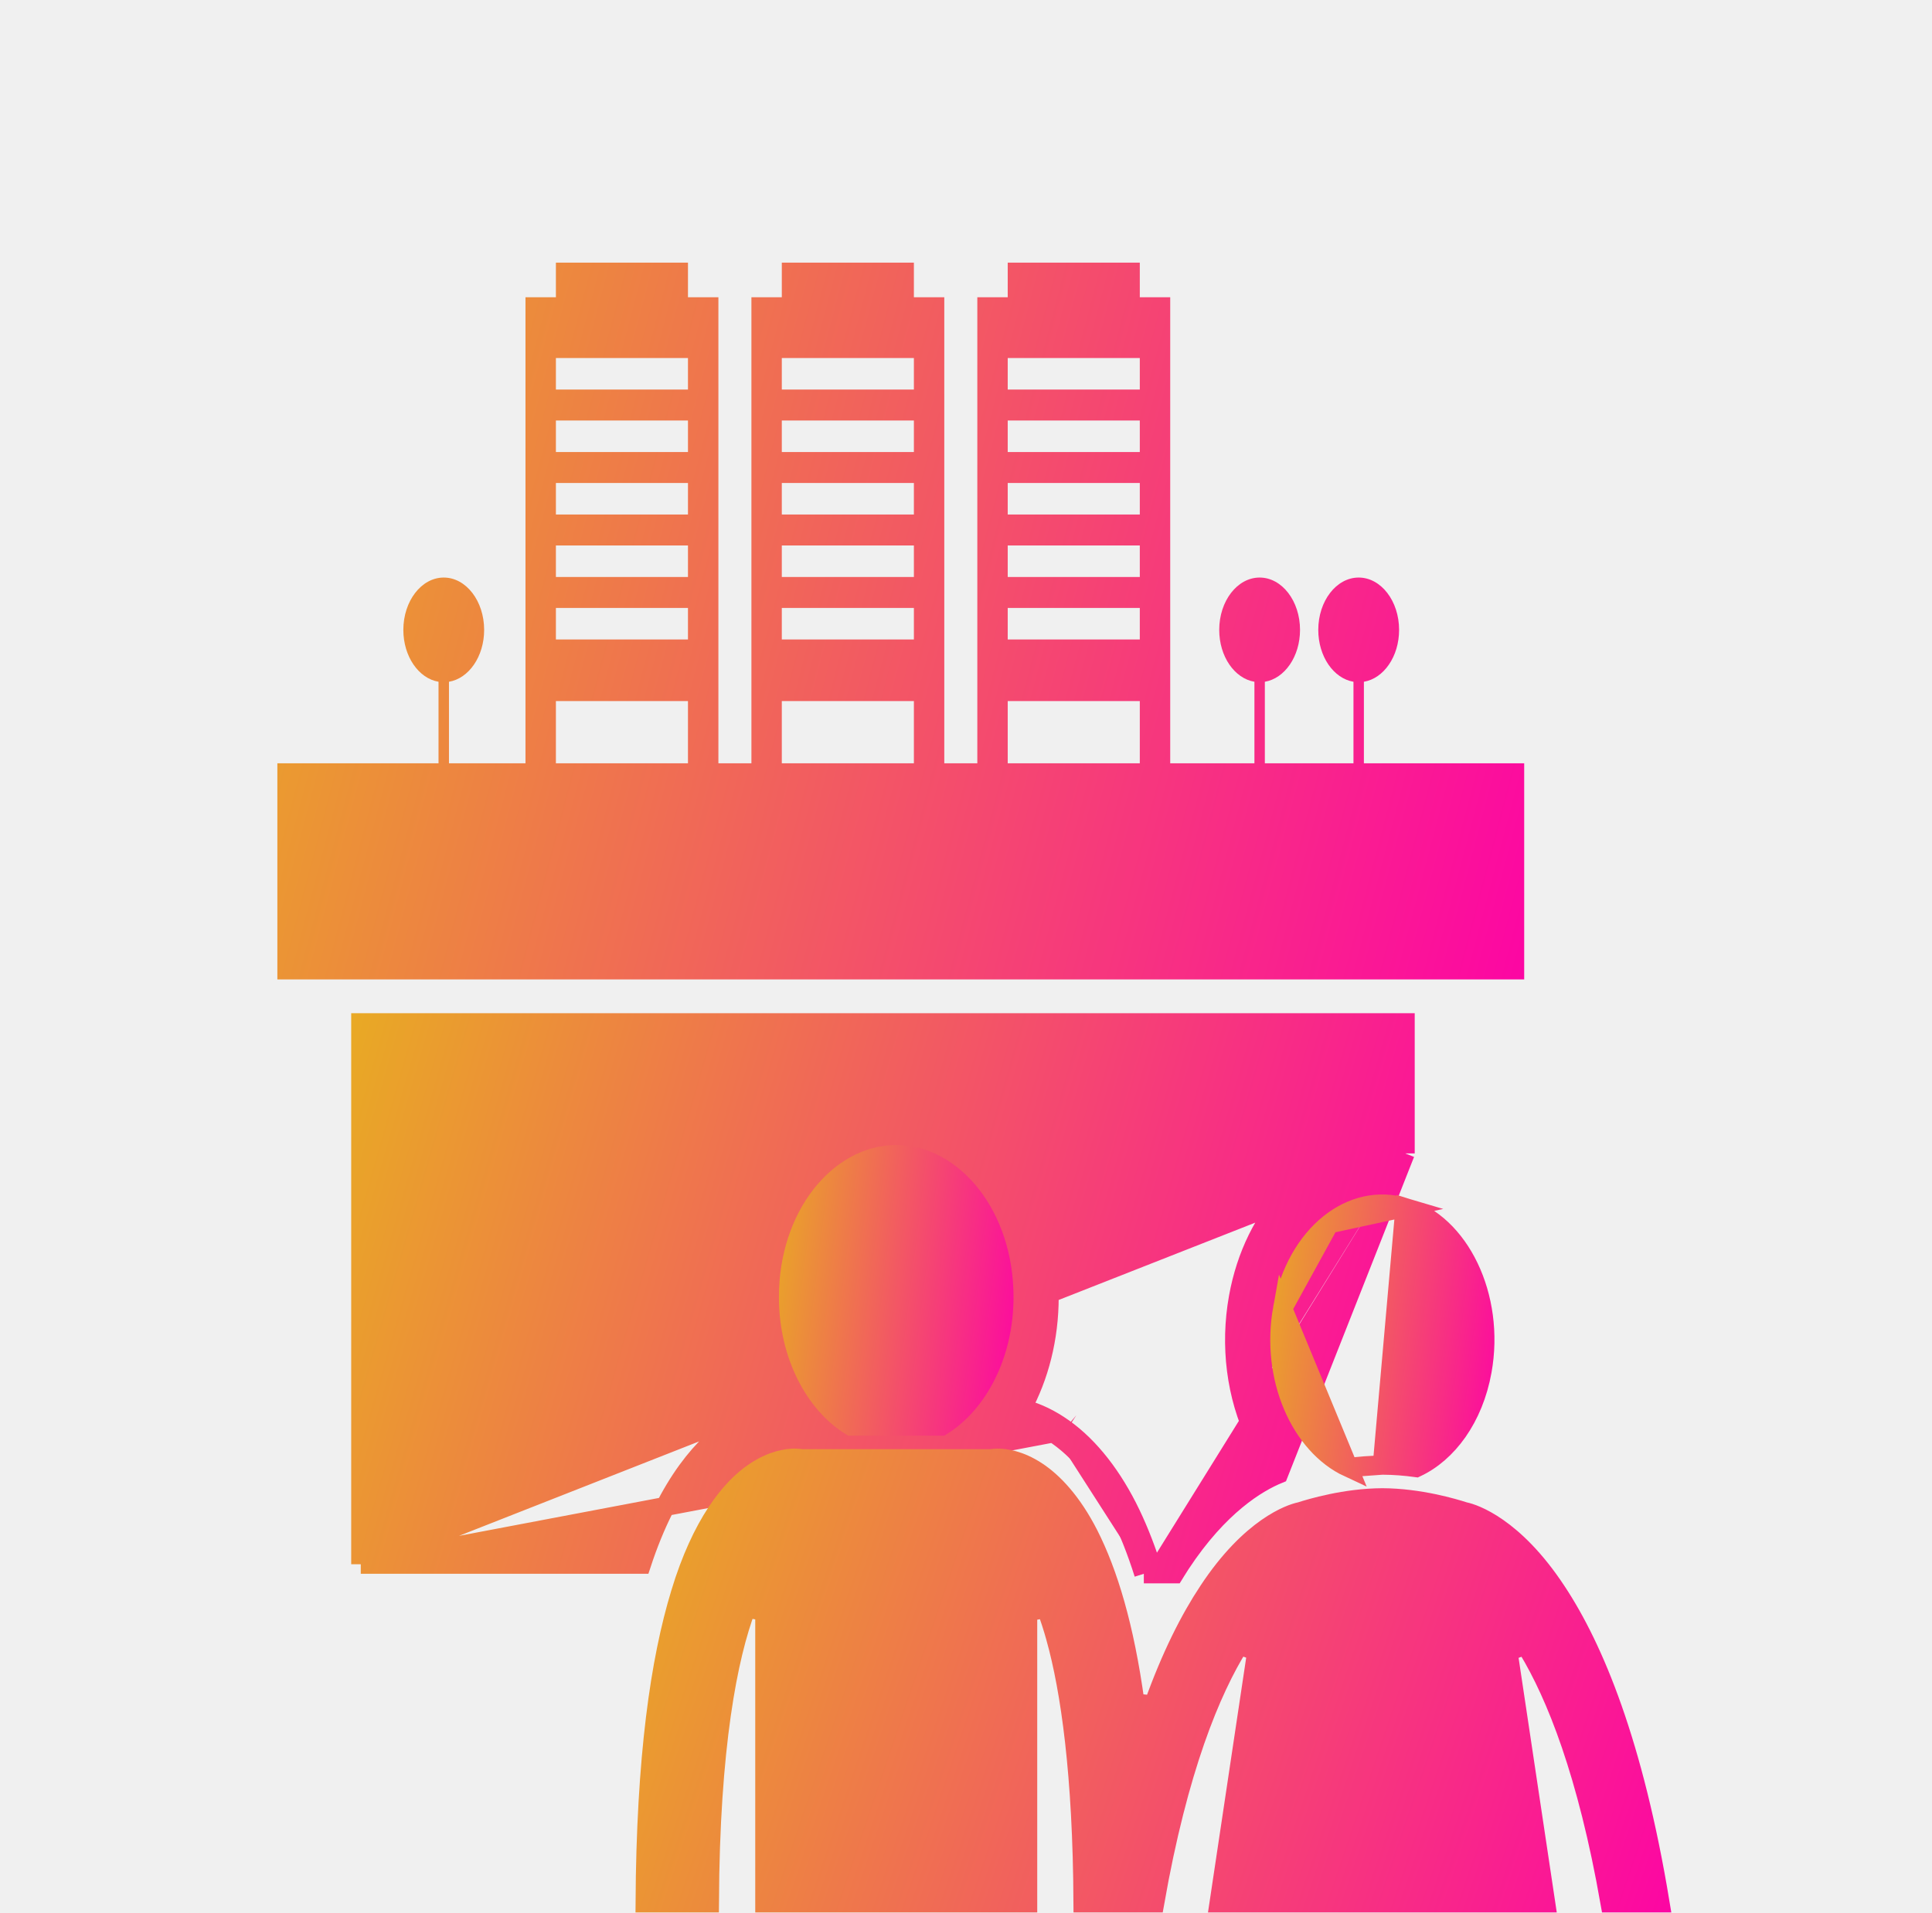
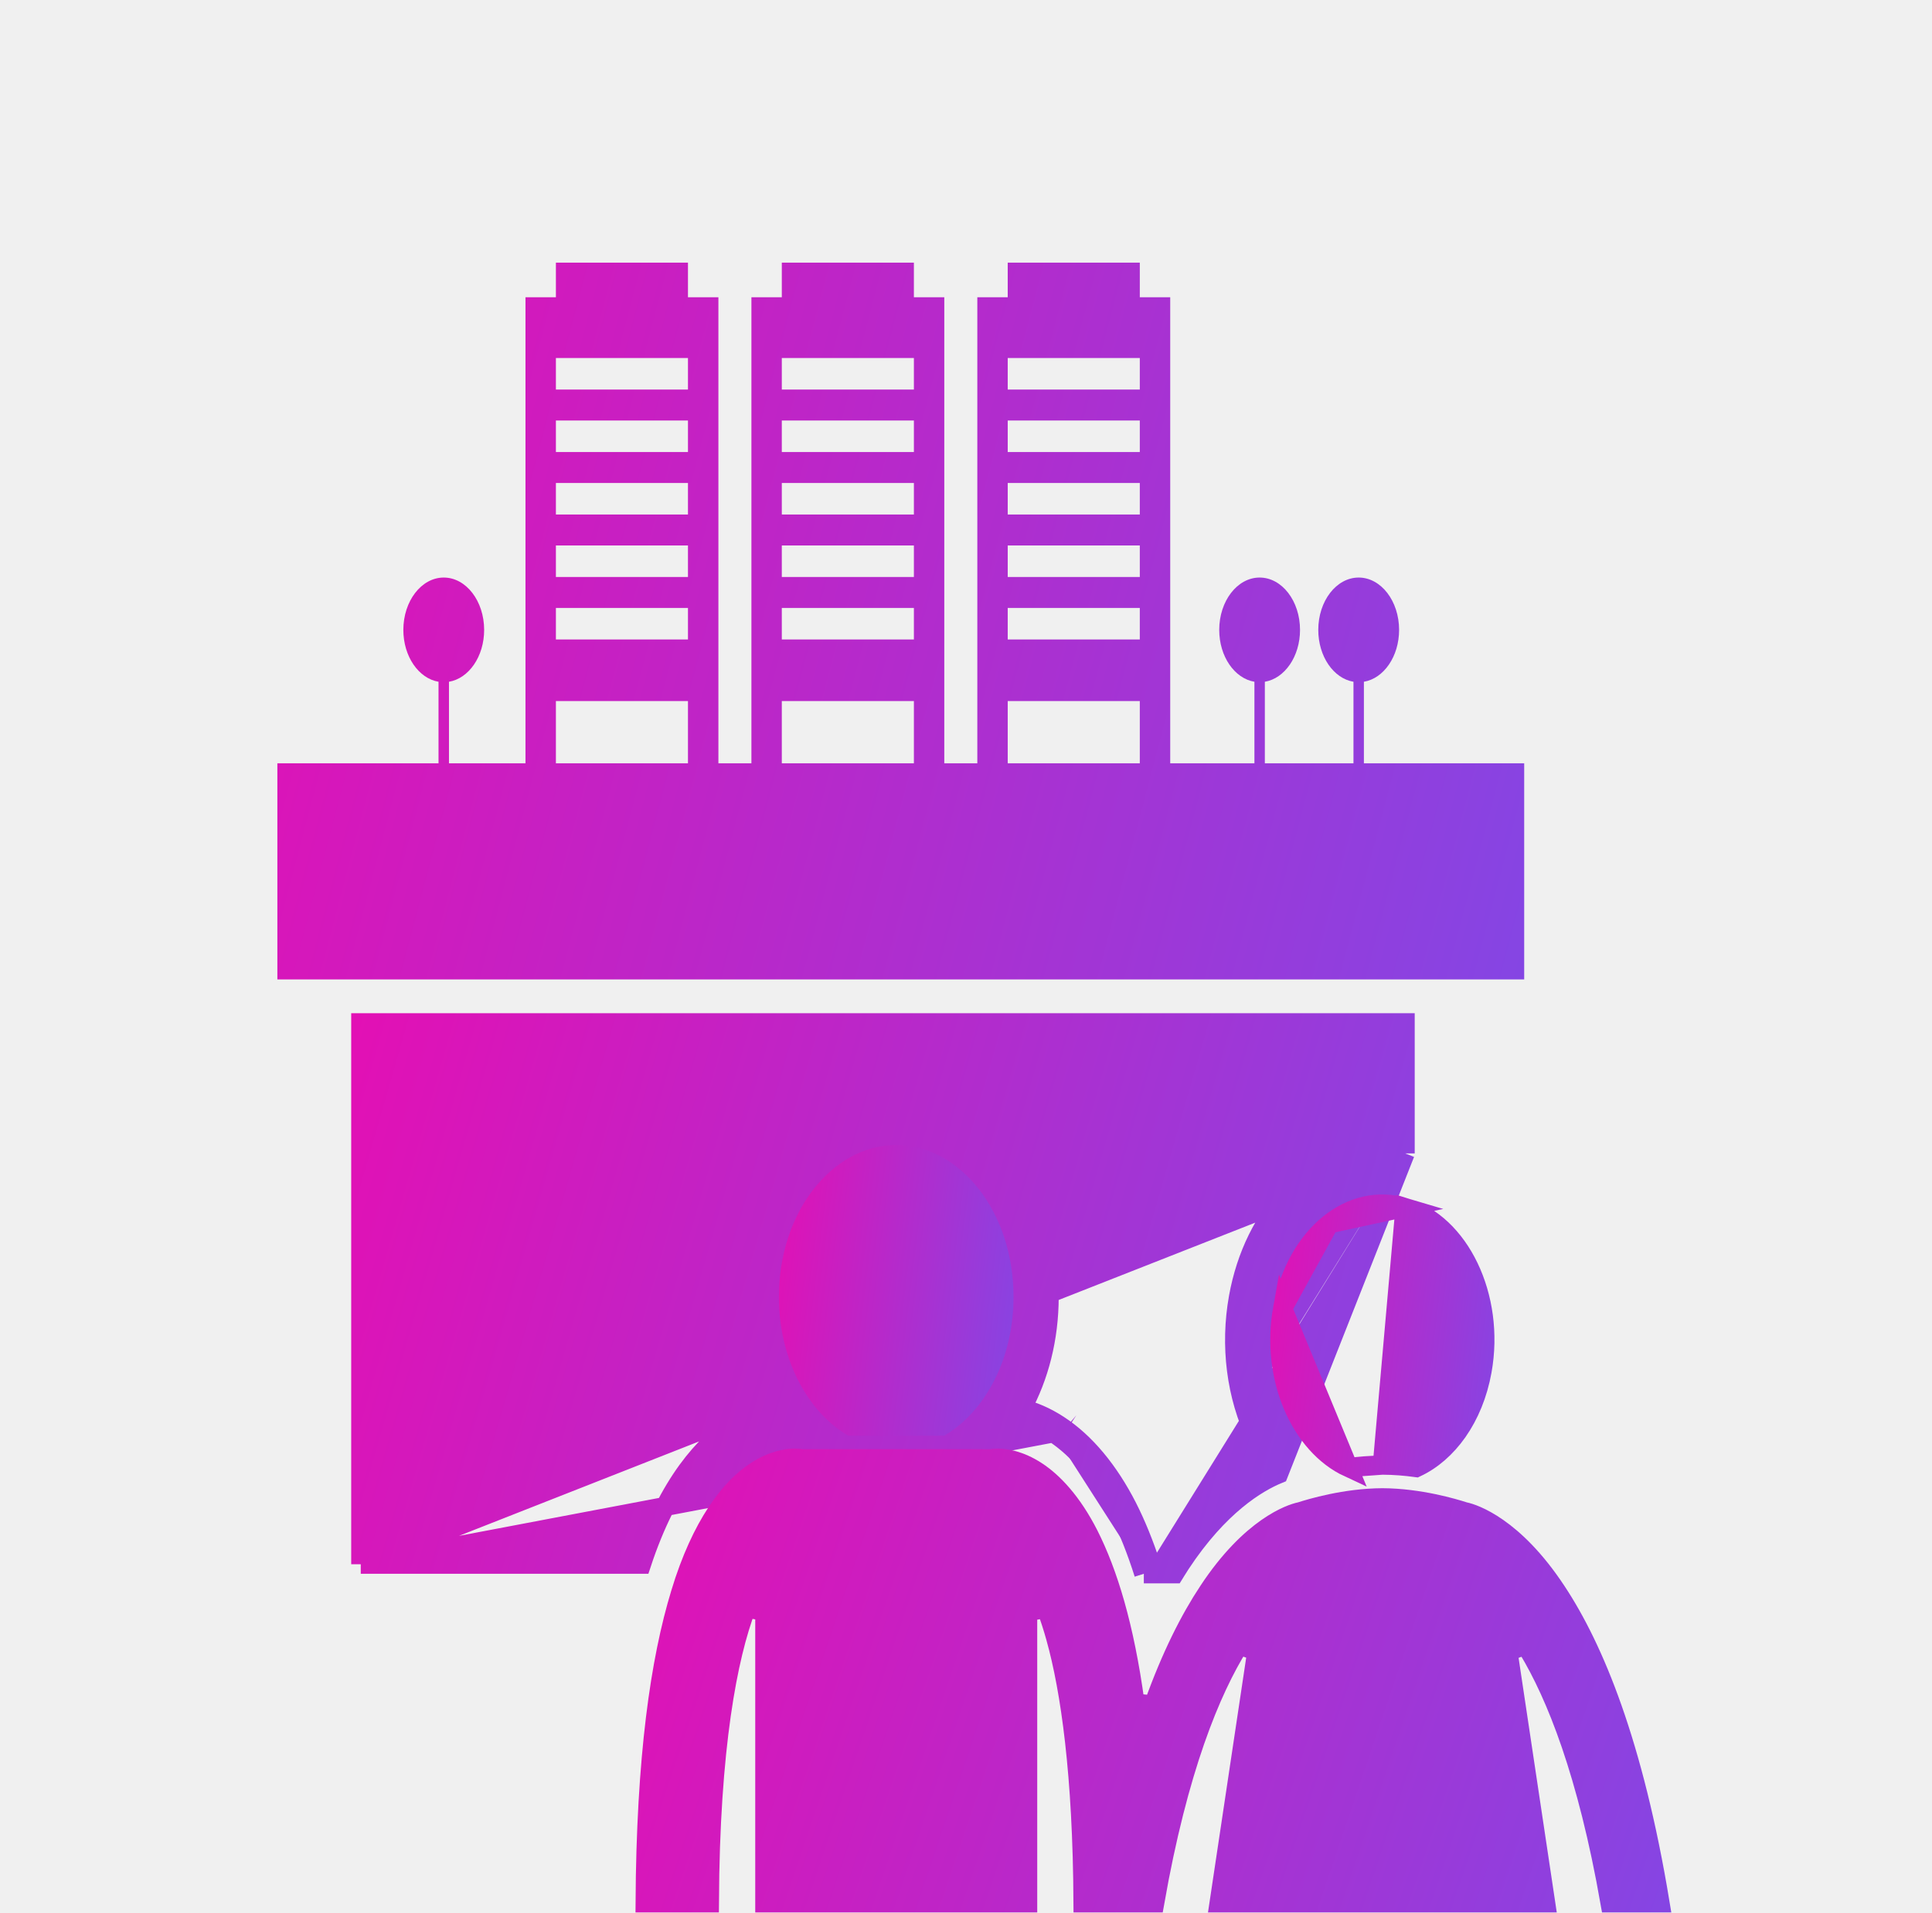
<svg xmlns="http://www.w3.org/2000/svg" width="101" height="100" viewBox="0 0 101 100" fill="none">
  <g clip-path="url(#clip0_2_1470)">
    <path d="M18.86 81.793H33.534C34.947 77.49 36.893 75.453 38.372 74.501C39.07 74.045 39.728 73.789 40.287 73.647C39.383 71.989 38.858 69.978 38.858 67.82C38.858 62.317 42.331 57.608 46.852 57.608C49.106 57.608 51.115 58.797 52.545 60.65C53.975 62.503 54.846 65.041 54.846 67.82C54.846 69.978 54.321 71.989 53.417 73.647C53.978 73.79 54.638 74.047 55.34 74.506M18.86 81.793L55.067 74.925M18.86 81.793V53.48H73.458V60.311M18.86 81.793L73.458 60.311M55.34 74.506C55.34 74.507 55.341 74.507 55.341 74.507L55.067 74.925M55.34 74.506C55.34 74.506 55.339 74.506 55.339 74.506L55.067 74.925M55.34 74.506C56.741 75.413 57.981 76.919 58.948 78.822L58.949 78.823C59.401 79.718 59.803 80.712 60.16 81.793M55.067 74.925C56.374 75.771 57.562 77.198 58.503 79.048C58.989 80.01 59.417 81.095 59.796 82.293M60.16 81.793H59.796V82.293M60.16 81.793H61.114C61.174 81.695 61.237 81.595 61.299 81.5C63.304 78.458 65.32 77.184 66.532 76.66C66.218 76.216 65.935 75.732 65.685 75.212L65.685 75.212C64.617 72.99 64.287 70.373 64.742 67.84L64.742 67.84C65.534 63.435 68.564 60.192 72.262 60.192C72.662 60.192 73.062 60.232 73.458 60.311M60.16 81.793C60.198 81.909 60.235 82.025 60.272 82.142L59.796 82.293M59.796 82.293H61.393C61.426 82.24 61.459 82.186 61.492 82.132C61.566 82.011 61.641 81.891 61.717 81.776C63.731 78.719 65.733 77.527 66.841 77.073L73.458 60.311M67.014 76.474C66.688 76.025 66.393 75.531 66.135 74.995C65.116 72.873 64.797 70.364 65.234 67.929L67.014 76.474ZM52.623 74.01C52.783 74.027 52.962 74.056 53.156 74.099L52.903 73.543C52.813 73.702 52.72 73.858 52.623 74.01Z" fill="url(#paint0_linear_2_1470)" stroke="url(#paint1_linear_2_1470)" />
    <mask id="path-2-inside-1_2_1470" fill="white">
      <path d="M79.681 51.214V49.448V39.912H71.301V35.649C72.338 35.475 73.141 34.329 73.141 32.937C73.141 31.426 72.195 30.2 71.028 30.2C69.862 30.2 68.916 31.426 68.916 32.937C68.916 34.329 69.718 35.475 70.756 35.649V39.912H66.123V35.649C67.16 35.475 67.962 34.329 67.962 32.937C67.962 31.426 67.017 30.2 65.85 30.2C64.684 30.2 63.738 31.426 63.738 32.937C63.738 34.329 64.54 35.475 65.578 35.649V39.912H61.176V15.543H59.586V13.733H52.681V15.543H51.092V39.912H49.365V15.543H47.776V13.733H40.871V15.543H39.282V39.912H37.556V15.543H35.965V13.733H29.061V15.543H27.471V39.912H23.471V35.649C24.508 35.475 25.31 34.329 25.31 32.937C25.31 31.426 24.365 30.2 23.198 30.2C22.032 30.2 21.086 31.426 21.086 32.937C21.086 34.329 21.888 35.475 22.925 35.649V39.912H14.5V49.448V51.214H79.681ZM52.681 18.722H59.586V20.37H52.681V18.722ZM52.681 21.989H59.586V23.637H52.681V21.989ZM52.681 25.256H59.586V26.904H52.681V25.256ZM52.681 28.523H59.586V30.171H52.681V28.523ZM52.681 31.79H59.586V33.438H52.681V31.79ZM52.681 36.66H59.586V39.912H52.681V36.66ZM40.871 18.722H47.776V20.37H40.871V18.722ZM40.871 21.989H47.776V23.637H40.871V21.989ZM40.871 25.256H47.776V26.904H40.871V25.256ZM40.871 28.523H47.776V30.171H40.871V28.523ZM40.871 31.79H47.776V33.438H40.871V31.79ZM40.871 36.66H47.776V39.912H40.871V36.66ZM29.061 18.722H35.965V20.37H29.061V18.722ZM29.061 21.989H35.965V23.637H29.061V21.989ZM29.061 25.256H35.965V26.904H29.061V25.256ZM29.061 28.523H35.965V30.171H29.061V28.523ZM29.061 31.79H35.965V33.438H29.061V31.79ZM29.061 36.66H35.965V39.912H29.061V36.66Z" />
    </mask>
    <path d="M79.681 51.214V49.448V39.912H71.301V35.649C72.338 35.475 73.141 34.329 73.141 32.937C73.141 31.426 72.195 30.2 71.028 30.2C69.862 30.2 68.916 31.426 68.916 32.937C68.916 34.329 69.718 35.475 70.756 35.649V39.912H66.123V35.649C67.16 35.475 67.962 34.329 67.962 32.937C67.962 31.426 67.017 30.2 65.85 30.2C64.684 30.2 63.738 31.426 63.738 32.937C63.738 34.329 64.54 35.475 65.578 35.649V39.912H61.176V15.543H59.586V13.733H52.681V15.543H51.092V39.912H49.365V15.543H47.776V13.733H40.871V15.543H39.282V39.912H37.556V15.543H35.965V13.733H29.061V15.543H27.471V39.912H23.471V35.649C24.508 35.475 25.31 34.329 25.31 32.937C25.31 31.426 24.365 30.2 23.198 30.2C22.032 30.2 21.086 31.426 21.086 32.937C21.086 34.329 21.888 35.475 22.925 35.649V39.912H14.5V49.448V51.214H79.681ZM52.681 18.722H59.586V20.37H52.681V18.722ZM52.681 21.989H59.586V23.637H52.681V21.989ZM52.681 25.256H59.586V26.904H52.681V25.256ZM52.681 28.523H59.586V30.171H52.681V28.523ZM52.681 31.79H59.586V33.438H52.681V31.79ZM52.681 36.66H59.586V39.912H52.681V36.66ZM40.871 18.722H47.776V20.37H40.871V18.722ZM40.871 21.989H47.776V23.637H40.871V21.989ZM40.871 25.256H47.776V26.904H40.871V25.256ZM40.871 28.523H47.776V30.171H40.871V28.523ZM40.871 31.79H47.776V33.438H40.871V31.79ZM40.871 36.66H47.776V39.912H40.871V36.66ZM29.061 18.722H35.965V20.37H29.061V18.722ZM29.061 21.989H35.965V23.637H29.061V21.989ZM29.061 25.256H35.965V26.904H29.061V25.256ZM29.061 28.523H35.965V30.171H29.061V28.523ZM29.061 31.79H35.965V33.438H29.061V31.79ZM29.061 36.66H35.965V39.912H29.061V36.66Z" fill="url(#paint2_linear_2_1470)" stroke="url(#paint3_linear_2_1470)" stroke-width="2" mask="url(#path-2-inside-1_2_1470)" />
    <path d="M52.484 67.82C52.484 70.853 51.112 73.405 49.22 74.572H44.484C42.592 73.405 41.22 70.854 41.22 67.82C41.22 63.579 43.855 60.373 46.852 60.373C49.85 60.373 52.484 63.579 52.484 67.82Z" fill="url(#paint4_linear_2_1470)" stroke="url(#paint5_linear_2_1470)" />
    <path d="M72.263 76.612L72.268 76.612C72.883 76.614 73.483 76.665 74.041 76.741C75.669 75.978 77.035 74.162 77.48 71.685L77.48 71.685C77.829 69.745 77.536 67.811 76.79 66.257C76.043 64.701 74.861 63.562 73.451 63.136L72.263 76.612ZM72.263 76.612C71.65 76.614 71.051 76.665 70.494 76.74M72.263 76.612L70.494 76.74M70.494 76.74C67.996 75.579 66.399 72.057 67.053 68.418L70.494 76.74ZM69.486 63.995C68.319 64.936 67.402 66.478 67.053 68.418L69.486 63.995ZM69.486 63.995C70.647 63.059 72.053 62.715 73.451 63.136L69.486 63.995Z" fill="url(#paint6_linear_2_1470)" stroke="url(#paint7_linear_2_1470)" />
    <path d="M59.336 89.054L60.302 89.154C61.22 86.587 62.205 84.655 63.168 83.201L63.169 83.2C65.401 79.814 67.503 79.143 67.955 79.049L67.981 79.043L68.006 79.035C68.501 78.877 70.312 78.326 72.267 78.318C74.222 78.326 76.033 78.877 76.528 79.035L76.553 79.043L76.579 79.049C77.031 79.142 79.134 79.814 81.365 83.2L81.366 83.201C83.338 86.179 85.404 91.15 86.782 99.5H84.169C82.977 92.706 81.336 88.635 79.885 86.232L79.885 86.232C79.857 86.186 79.821 86.129 79.791 86.083C79.775 86.058 79.761 86.037 79.751 86.021L78.833 86.36L80.803 99.5H63.731L65.702 86.351L64.784 86.012C63.3 88.388 61.595 92.496 60.365 99.5H56.618C56.584 92.764 55.952 88.373 55.19 85.639L55.19 85.638C55.026 85.05 54.859 84.544 54.692 84.101L53.724 84.276V99.5H39.982V84.26L39.014 84.084C38.062 86.607 37.122 91.307 37.085 99.5H33.725C33.767 91.875 34.506 86.808 35.576 83.303L35.576 83.301C36.662 79.716 38.189 77.778 39.52 76.923L39.52 76.923L39.523 76.921C40.4 76.349 41.151 76.246 41.547 76.247H41.549C41.693 76.247 41.8 76.261 41.864 76.271L41.904 76.277H41.944H51.762H51.804L51.845 76.27C51.905 76.26 52.01 76.248 52.156 76.248L52.158 76.248C52.554 76.246 53.304 76.348 54.181 76.921L54.183 76.922C55.061 77.49 56.054 78.545 56.919 80.245C57.921 82.229 58.784 85.008 59.336 89.054Z" fill="url(#paint8_linear_2_1470)" stroke="url(#paint9_linear_2_1470)" />
  </g>
  <defs>
    <linearGradient id="paint0_linear_2_1470" x1="0.49" y1="52.98" x2="77.885" y2="75.221" gradientUnits="userSpaceOnUse">
-       <stop stop-color="#E3D701" />
-       <stop offset="1" stop-color="#FD01A7" />
+       <stop stop-color="#fd01a7" />
+       <stop offset="1" stop-color="#8247e5" />
    </linearGradient>
    <linearGradient id="paint1_linear_2_1470" x1="0.49" y1="52.98" x2="77.885" y2="75.221" gradientUnits="userSpaceOnUse">
-       <stop stop-color="#E3D701" />
-       <stop offset="1" stop-color="#FD01A7" />
+       <stop stop-color="#fd01a7" />
+       <stop offset="1" stop-color="#8247e5" />
    </linearGradient>
    <linearGradient id="paint2_linear_2_1470" x1="-6.451" y1="13.733" x2="85.402" y2="37.936" gradientUnits="userSpaceOnUse">
-       <stop stop-color="#E3D701" />
-       <stop offset="1" stop-color="#FD01A7" />
+       <stop stop-color="#fd01a7" />
+       <stop offset="1" stop-color="#8247e5" />
    </linearGradient>
    <linearGradient id="paint3_linear_2_1470" x1="-6.451" y1="13.733" x2="85.402" y2="37.936" gradientUnits="userSpaceOnUse">
-       <stop stop-color="#E3D701" />
-       <stop offset="1" stop-color="#FD01A7" />
+       <stop stop-color="#fd01a7" />
+       <stop offset="1" stop-color="#8247e5" />
    </linearGradient>
    <linearGradient id="paint4_linear_2_1470" x1="36.778" y1="59.873" x2="54.988" y2="62.1" gradientUnits="userSpaceOnUse">
-       <stop stop-color="#E3D701" />
-       <stop offset="1" stop-color="#FD01A7" />
+       <stop stop-color="#fd01a7" />
+       <stop offset="1" stop-color="#8247e5" />
    </linearGradient>
    <linearGradient id="paint5_linear_2_1470" x1="36.778" y1="59.873" x2="54.988" y2="62.1" gradientUnits="userSpaceOnUse">
-       <stop stop-color="#E3D701" />
-       <stop offset="1" stop-color="#FD01A7" />
+       <stop stop-color="#fd01a7" />
+       <stop offset="1" stop-color="#8247e5" />
    </linearGradient>
    <linearGradient id="paint6_linear_2_1470" x1="62.641" y1="62.458" x2="80.05" y2="64.547" gradientUnits="userSpaceOnUse">
-       <stop stop-color="#E3D701" />
-       <stop offset="1" stop-color="#FD01A7" />
+       <stop stop-color="#fd01a7" />
+       <stop offset="1" stop-color="#8247e5" />
    </linearGradient>
    <linearGradient id="paint7_linear_2_1470" x1="62.641" y1="62.458" x2="80.05" y2="64.547" gradientUnits="userSpaceOnUse">
-       <stop stop-color="#E3D701" />
-       <stop offset="1" stop-color="#FD01A7" />
+       <stop stop-color="#fd01a7" />
+       <stop offset="1" stop-color="#8247e5" />
    </linearGradient>
    <linearGradient id="paint8_linear_2_1470" x1="15.82" y1="75.747" x2="89.04" y2="100.515" gradientUnits="userSpaceOnUse">
-       <stop stop-color="#E3D701" />
-       <stop offset="1" stop-color="#FD01A7" />
+       <stop stop-color="#fd01a7" />
+       <stop offset="1" stop-color="#8247e5" />
    </linearGradient>
    <linearGradient id="paint9_linear_2_1470" x1="15.82" y1="75.747" x2="89.04" y2="100.515" gradientUnits="userSpaceOnUse">
-       <stop stop-color="#E3D701" />
-       <stop offset="1" stop-color="#FD01A7" />
+       <stop stop-color="#fd01a7" />
+       <stop offset="1" stop-color="#8247e5" />
    </linearGradient>
    <clipPath id="clip0_2_1470">
      <rect width="100" height="100" fill="white" transform="translate(0.5)" />
    </clipPath>
  </defs>
</svg>
